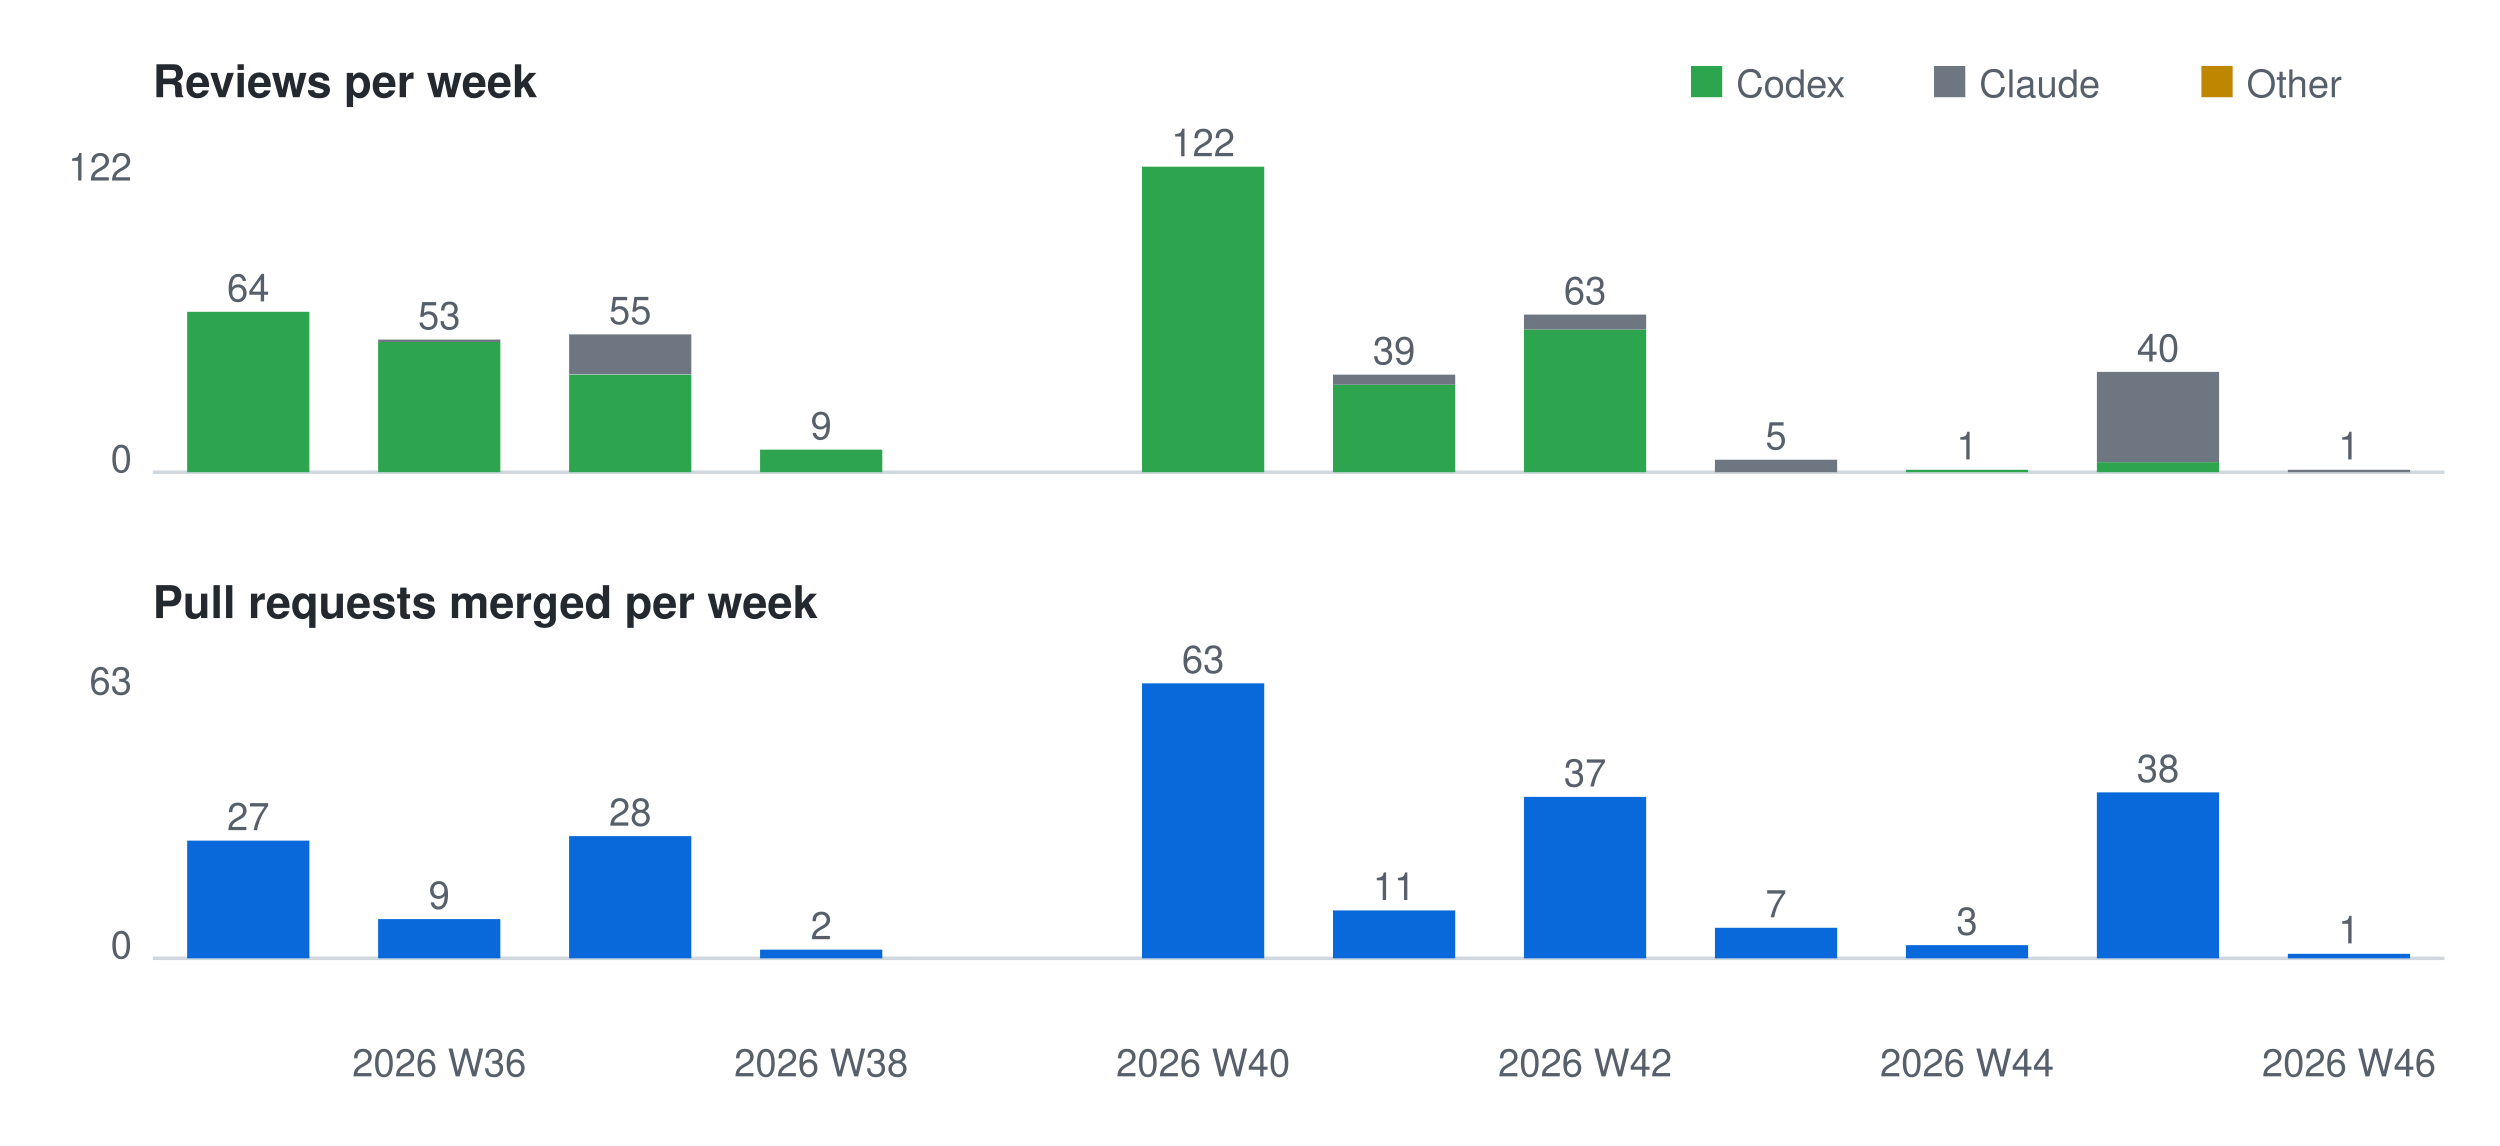
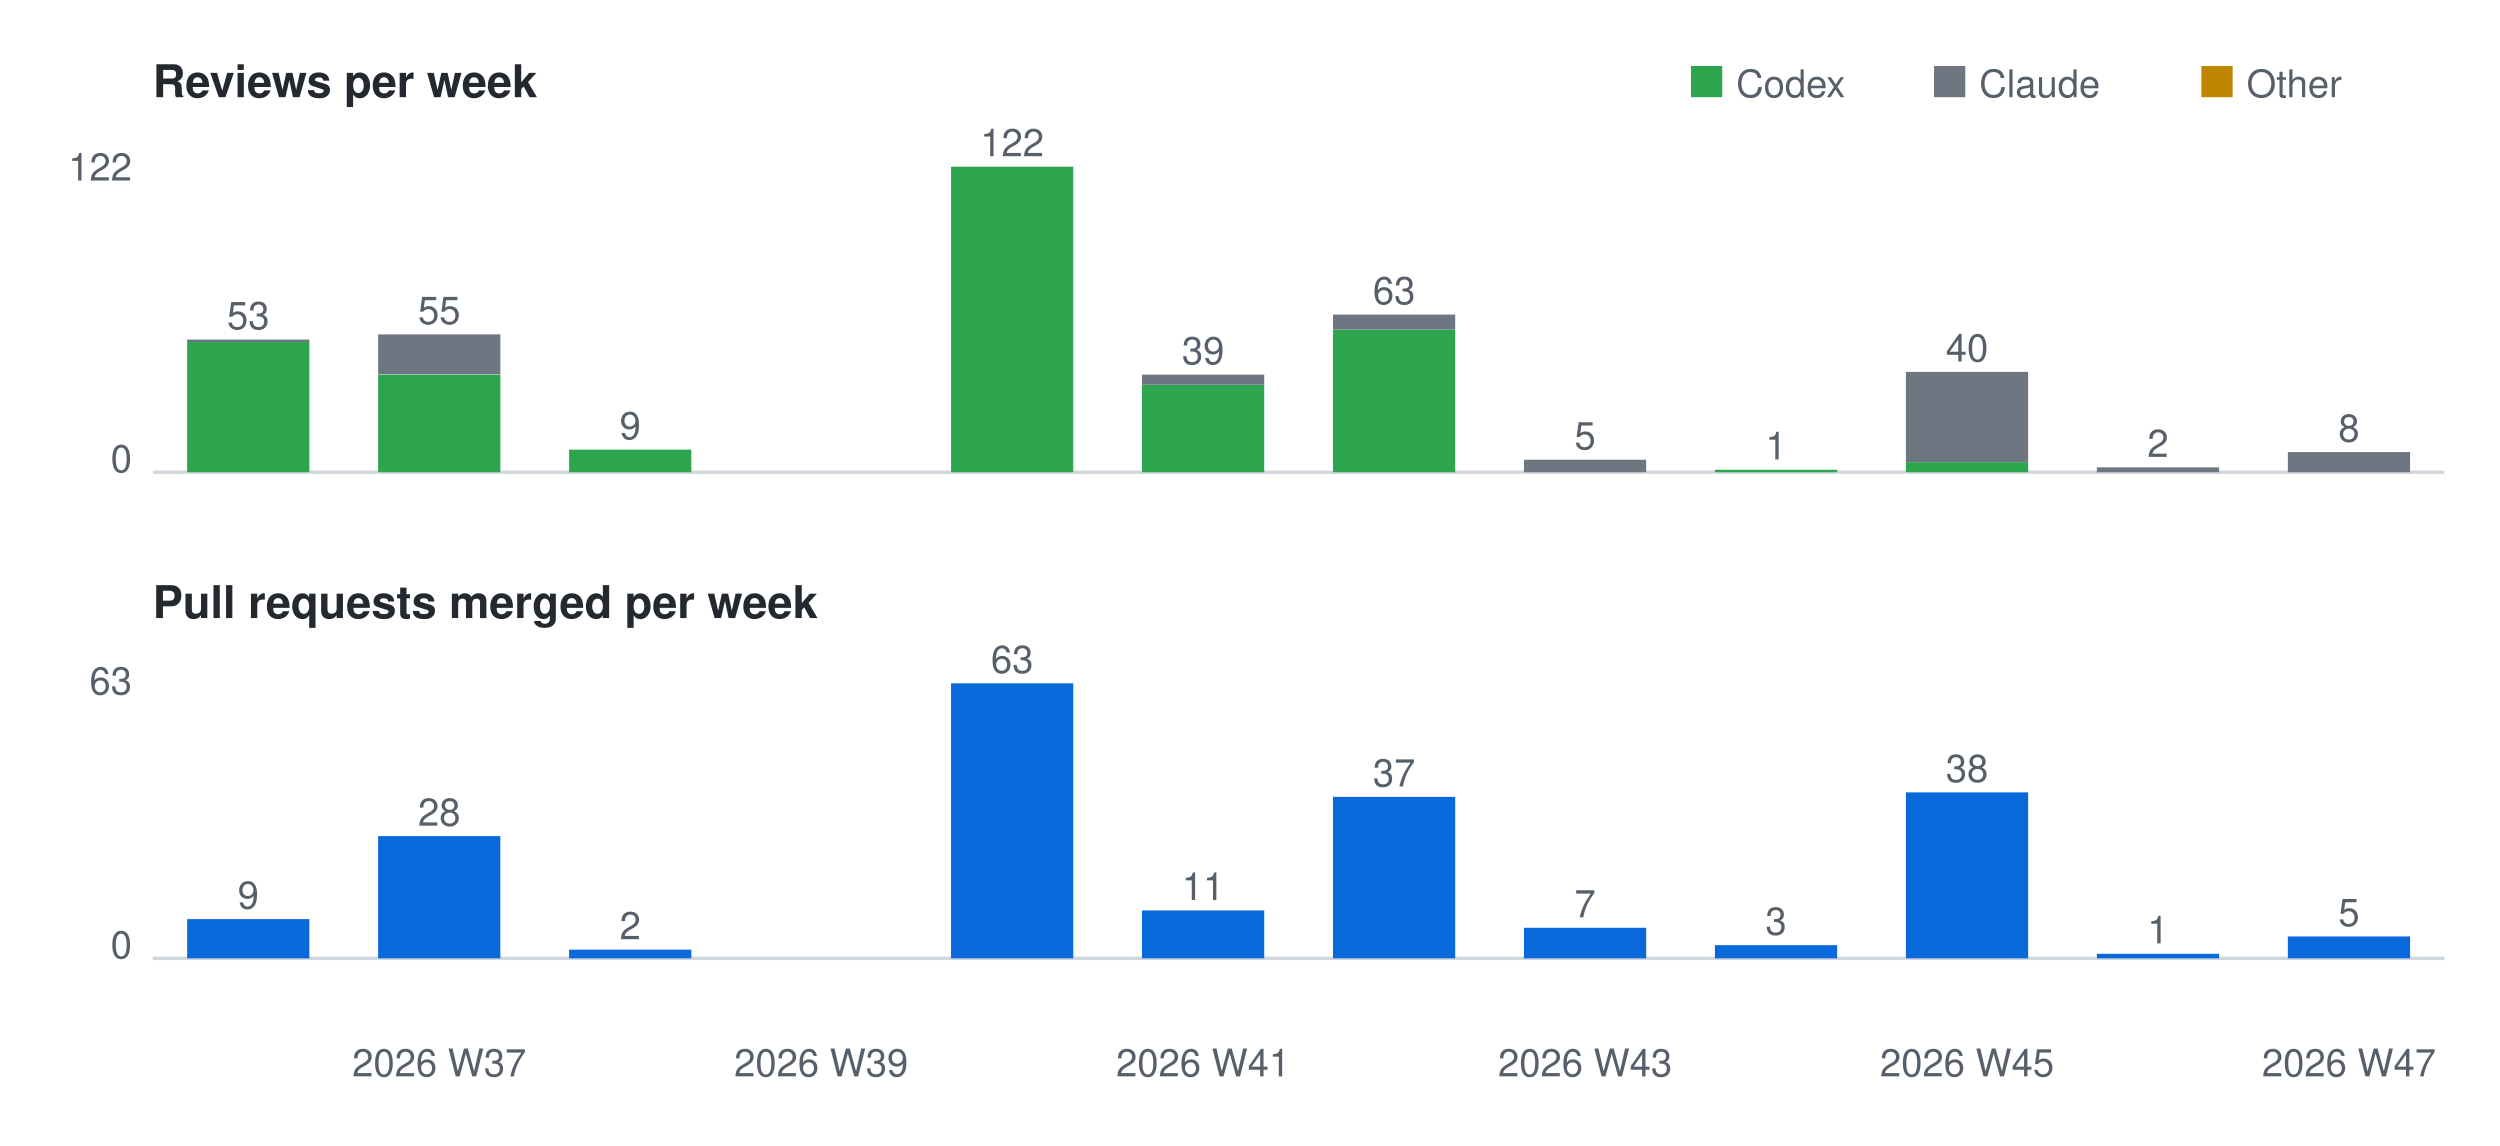
<svg xmlns="http://www.w3.org/2000/svg" width="720" height="330" viewBox="0 0 720 330" role="img" aria-label="Weekly reviews and merged pull requests">
  <style>text{font:11px -apple-system,Segoe UI,Helvetica,Arial,sans-serif;fill:#57606a}.t{font-size:13px;font-weight:600;fill:#24292f}.g{stroke:#d0d7de}.c{fill:#2da44e}.l{fill:#6e7781}.o{fill:#bf8700}.m{fill:#0969da}@media (prefers-color-scheme:dark){text{fill:#8b949e}.t{fill:#e6edf3}.g{stroke:#30363d}.c{fill:#3fb950}.l{fill:#8b949e}.o{fill:#d29922}.m{fill:#58a6ff}}</style>
  <text class="t" x="44" y="28">Reviews per week</text>
  <line class="g" x1="44" y1="136" x2="704" y2="136" />
  <text x="38" y="52" text-anchor="end">122</text>
  <text x="38" y="136" text-anchor="end">0</text>
-   <rect class="c" x="53.9" y="89.8" width="35.2" height="46.2" />
-   <text x="71.5" y="86.8" text-anchor="middle">64</text>
-   <rect class="c" x="108.9" y="98.5" width="35.2" height="37.5" />
-   <rect class="l" x="108.9" y="97.8" width="35.2" height="0.7" />
-   <text x="126.5" y="94.8" text-anchor="middle">53</text>
-   <rect class="c" x="163.9" y="107.9" width="35.2" height="28.1" />
-   <rect class="l" x="163.9" y="96.3" width="35.2" height="11.5" />
-   <text x="181.5" y="93.3" text-anchor="middle">55</text>
-   <rect class="c" x="218.9" y="129.5" width="35.2" height="6.5" />
-   <text x="236.5" y="126.5" text-anchor="middle">9</text>
-   <rect class="c" x="328.9" y="48.0" width="35.2" height="88.0" />
-   <text x="346.5" y="45.0" text-anchor="middle">122</text>
-   <rect class="c" x="383.9" y="110.8" width="35.2" height="25.2" />
-   <rect class="l" x="383.9" y="107.9" width="35.2" height="2.9" />
-   <text x="401.5" y="104.9" text-anchor="middle">39</text>
-   <rect class="c" x="438.9" y="94.9" width="35.2" height="41.1" />
-   <rect class="l" x="438.9" y="90.6" width="35.2" height="4.3" />
-   <text x="456.5" y="87.6" text-anchor="middle">63</text>
-   <rect class="l" x="493.9" y="132.4" width="35.2" height="3.6" />
-   <text x="511.5" y="129.4" text-anchor="middle">5</text>
-   <rect class="c" x="548.9" y="135.3" width="35.2" height="0.7" />
-   <text x="566.5" y="132.3" text-anchor="middle">1</text>
-   <rect class="c" x="603.9" y="133.1" width="35.2" height="2.9" />
-   <rect class="l" x="603.9" y="107.1" width="35.2" height="26.0" />
-   <text x="621.5" y="104.1" text-anchor="middle">40</text>
-   <rect class="l" x="658.9" y="135.3" width="35.2" height="0.7" />
-   <text x="676.5" y="132.3" text-anchor="middle">1</text>
+   <rect class="c" x="53.9" y="98.5" width="35.2" height="37.5" />
+   <rect class="l" x="53.9" y="97.8" width="35.2" height="0.7" />
+   <text x="71.5" y="94.8" text-anchor="middle">53</text>
+   <rect class="c" x="108.9" y="107.9" width="35.2" height="28.1" />
+   <rect class="l" x="108.9" y="96.3" width="35.2" height="11.5" />
+   <text x="126.5" y="93.3" text-anchor="middle">55</text>
+   <rect class="c" x="163.9" y="129.5" width="35.2" height="6.5" />
+   <text x="181.5" y="126.5" text-anchor="middle">9</text>
+   <rect class="c" x="273.9" y="48.0" width="35.2" height="88.0" />
+   <text x="291.5" y="45.0" text-anchor="middle">122</text>
+   <rect class="c" x="328.9" y="110.8" width="35.2" height="25.2" />
+   <rect class="l" x="328.9" y="107.9" width="35.2" height="2.9" />
+   <text x="346.5" y="104.9" text-anchor="middle">39</text>
+   <rect class="c" x="383.9" y="94.9" width="35.2" height="41.1" />
+   <rect class="l" x="383.9" y="90.6" width="35.2" height="4.3" />
+   <text x="401.5" y="87.6" text-anchor="middle">63</text>
+   <rect class="l" x="438.9" y="132.4" width="35.2" height="3.6" />
+   <text x="456.5" y="129.4" text-anchor="middle">5</text>
+   <rect class="c" x="493.9" y="135.3" width="35.2" height="0.7" />
+   <text x="511.5" y="132.3" text-anchor="middle">1</text>
+   <rect class="c" x="548.9" y="133.1" width="35.2" height="2.9" />
+   <rect class="l" x="548.9" y="107.1" width="35.2" height="26.0" />
+   <text x="566.5" y="104.1" text-anchor="middle">40</text>
+   <rect class="l" x="603.9" y="134.6" width="35.2" height="1.4" />
+   <text x="621.5" y="131.6" text-anchor="middle">2</text>
+   <rect class="l" x="658.9" y="130.2" width="35.2" height="5.8" />
+   <text x="676.5" y="127.2" text-anchor="middle">8</text>
  <rect class="o" x="634" y="19" width="9" height="9" />
  <text x="647" y="28">Other</text>
  <rect class="l" x="557" y="19" width="9" height="9" />
  <text x="570" y="28">Claude</text>
  <rect class="c" x="487" y="19" width="9" height="9" />
  <text x="500" y="28">Codex</text>
  <text class="t" x="44" y="178">Pull requests merged per week</text>
  <line class="g" x1="44" y1="276" x2="704" y2="276" />
  <text x="38" y="200" text-anchor="end">63</text>
  <text x="38" y="276" text-anchor="end">0</text>
-   <rect class="m" x="53.9" y="242.1" width="35.2" height="33.9" />
-   <text x="71.5" y="239.1" text-anchor="middle">27</text>
-   <rect class="m" x="108.9" y="264.7" width="35.2" height="11.3" />
-   <text x="126.5" y="261.7" text-anchor="middle">9</text>
-   <rect class="m" x="163.9" y="240.8" width="35.2" height="35.2" />
-   <text x="181.5" y="237.8" text-anchor="middle">28</text>
-   <rect class="m" x="218.9" y="273.5" width="35.2" height="2.5" />
-   <text x="236.5" y="270.5" text-anchor="middle">2</text>
-   <rect class="m" x="328.9" y="196.8" width="35.2" height="79.2" />
-   <text x="346.5" y="193.8" text-anchor="middle">63</text>
-   <rect class="m" x="383.9" y="262.2" width="35.2" height="13.8" />
-   <text x="401.5" y="259.2" text-anchor="middle">11</text>
-   <rect class="m" x="438.9" y="229.5" width="35.2" height="46.5" />
-   <text x="456.5" y="226.5" text-anchor="middle">37</text>
-   <rect class="m" x="493.9" y="267.2" width="35.2" height="8.8" />
-   <text x="511.5" y="264.2" text-anchor="middle">7</text>
-   <rect class="m" x="548.9" y="272.2" width="35.2" height="3.8" />
-   <text x="566.5" y="269.2" text-anchor="middle">3</text>
-   <rect class="m" x="603.9" y="228.2" width="35.2" height="47.8" />
-   <text x="621.5" y="225.2" text-anchor="middle">38</text>
-   <rect class="m" x="658.9" y="274.7" width="35.2" height="1.3" />
-   <text x="676.5" y="271.7" text-anchor="middle">1</text>
-   <text x="126.5" y="310" text-anchor="middle">2026 W36</text>
-   <text x="236.5" y="310" text-anchor="middle">2026 W38</text>
-   <text x="346.5" y="310" text-anchor="middle">2026 W40</text>
-   <text x="456.5" y="310" text-anchor="middle">2026 W42</text>
-   <text x="566.5" y="310" text-anchor="middle">2026 W44</text>
-   <text x="676.5" y="310" text-anchor="middle">2026 W46</text>
+   <rect class="m" x="53.9" y="264.7" width="35.2" height="11.3" />
+   <text x="71.5" y="261.7" text-anchor="middle">9</text>
+   <rect class="m" x="108.9" y="240.8" width="35.2" height="35.2" />
+   <text x="126.5" y="237.8" text-anchor="middle">28</text>
+   <rect class="m" x="163.9" y="273.5" width="35.2" height="2.5" />
+   <text x="181.5" y="270.5" text-anchor="middle">2</text>
+   <rect class="m" x="273.9" y="196.8" width="35.2" height="79.2" />
+   <text x="291.5" y="193.8" text-anchor="middle">63</text>
+   <rect class="m" x="328.9" y="262.2" width="35.2" height="13.8" />
+   <text x="346.5" y="259.2" text-anchor="middle">11</text>
+   <rect class="m" x="383.9" y="229.5" width="35.2" height="46.5" />
+   <text x="401.5" y="226.5" text-anchor="middle">37</text>
+   <rect class="m" x="438.9" y="267.2" width="35.2" height="8.8" />
+   <text x="456.5" y="264.2" text-anchor="middle">7</text>
+   <rect class="m" x="493.9" y="272.2" width="35.2" height="3.8" />
+   <text x="511.5" y="269.2" text-anchor="middle">3</text>
+   <rect class="m" x="548.9" y="228.2" width="35.2" height="47.8" />
+   <text x="566.5" y="225.2" text-anchor="middle">38</text>
+   <rect class="m" x="603.9" y="274.7" width="35.2" height="1.3" />
+   <text x="621.5" y="271.7" text-anchor="middle">1</text>
+   <rect class="m" x="658.9" y="269.7" width="35.2" height="6.3" />
+   <text x="676.5" y="266.7" text-anchor="middle">5</text>
+   <text x="126.5" y="310" text-anchor="middle">2026 W37</text>
+   <text x="236.5" y="310" text-anchor="middle">2026 W39</text>
+   <text x="346.5" y="310" text-anchor="middle">2026 W41</text>
+   <text x="456.5" y="310" text-anchor="middle">2026 W43</text>
+   <text x="566.5" y="310" text-anchor="middle">2026 W45</text>
+   <text x="676.5" y="310" text-anchor="middle">2026 W47</text>
</svg>
